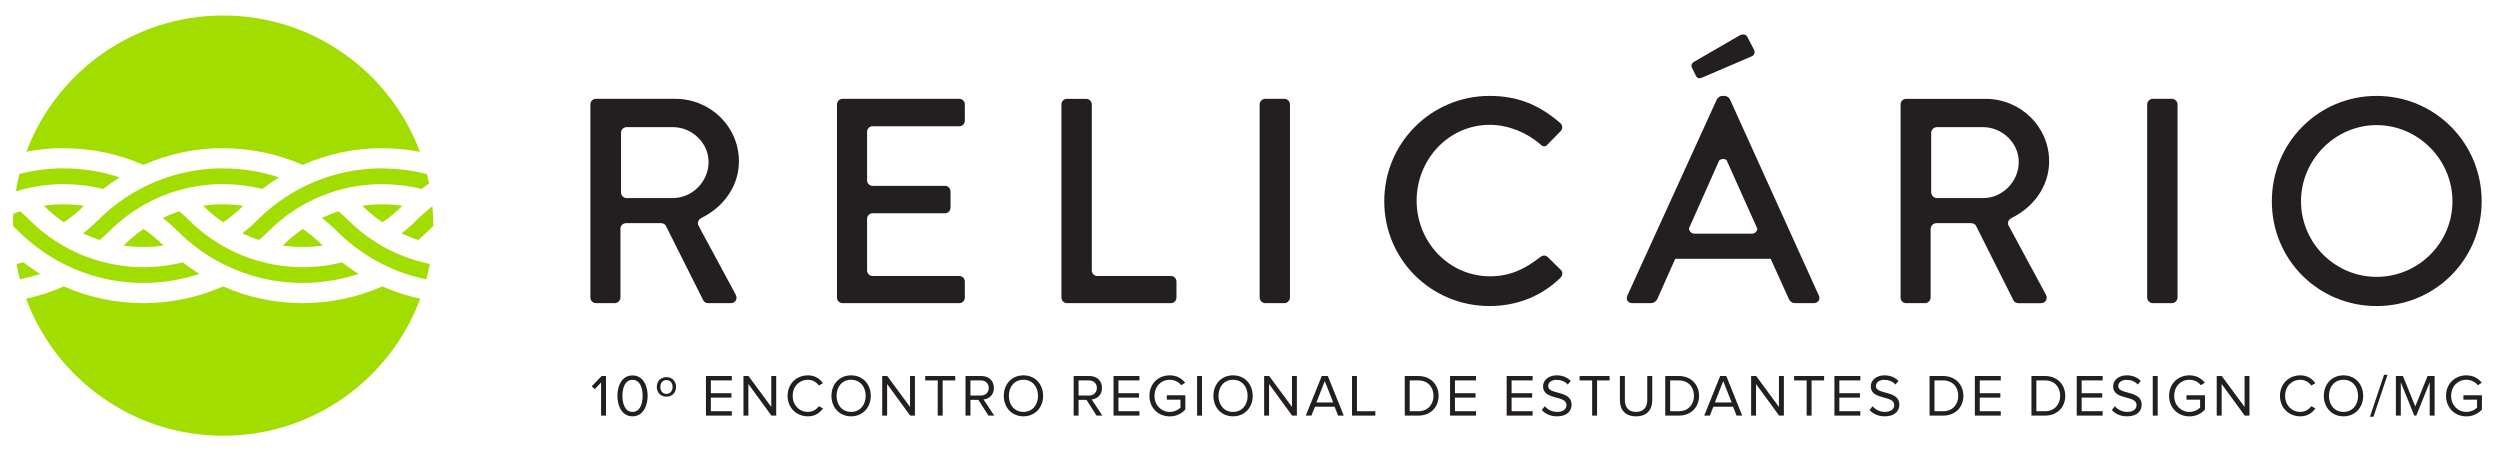
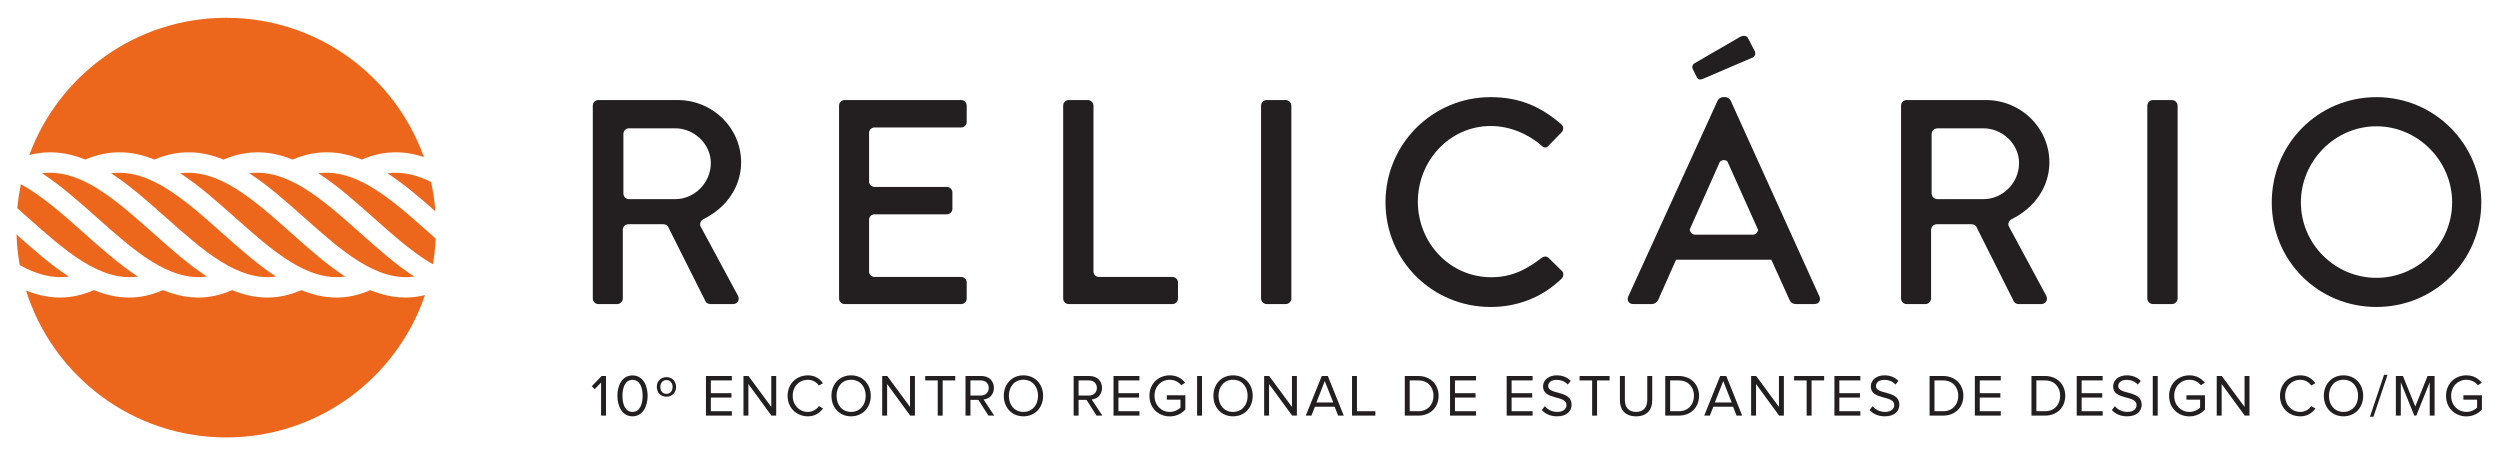
- <svg xmlns="http://www.w3.org/2000/svg" version="1.1" id="Layer_1" x="0px" y="0px" width="368.833px" height="66.576px" viewBox="0 0 368.833 66.576" enable-background="new 0 0 368.833 66.576" xml:space="preserve">
+ <svg xmlns="http://www.w3.org/2000/svg" version="1.1" id="Layer_1" x="0px" y="0px" width="368.832px" height="66.576px" viewBox="0 0 368.832 66.576" enable-background="new 0 0 368.832 66.576" xml:space="preserve">
  <g>
-     <path fill="#A2DD00" d="M16.125,34.115c4.484-4.488,10.451-6.958,16.796-6.958h0.004v0.008c1.926,0,3.868,0.234,5.781,0.711   c0.79-0.612,1.611-1.181,2.453-1.707c-2.686-0.891-5.471-1.324-8.234-1.317v-0.021c0,0,0,0-0.004,0   c-6.965,0-13.514,2.716-18.439,7.64c-0.703,0.698-1.444,1.351-2.224,1.956c0.802,0.38,1.623,0.705,2.461,0.983   C15.201,34.992,15.674,34.565,16.125,34.115z M9.43,27.159v0.008c1.928,0,3.868,0.233,5.782,0.71   c0.793-0.611,1.61-1.18,2.453-1.707c-2.686-0.891-5.467-1.324-8.235-1.318v-0.02l0,0c-2.245,0-4.446,0.291-6.566,0.832   c-0.21,0.846-0.388,1.7-0.531,2.569C4.604,27.528,6.987,27.159,9.43,27.159L9.43,27.159z M56.417,24.832L56.417,24.832   c-6.967,0-13.518,2.716-18.439,7.64c-0.703,0.698-1.444,1.351-2.225,1.956c0.798,0.38,1.62,0.705,2.458,0.983   c0.484-0.418,0.957-0.846,1.407-1.293c4.484-4.49,10.453-6.958,16.8-6.958l0,0v0.008c1.927,0,3.866,0.233,5.781,0.709   c0.361-0.276,0.732-0.546,1.102-0.81c-0.092-0.463-0.198-0.925-0.312-1.38c-2.164-0.555-4.372-0.833-6.571-0.833L56.417,24.832   L56.417,24.832z M56.417,36.315c-1.825-1.039-3.532-2.32-5.054-3.84c-0.452-0.456-0.932-0.883-1.416-1.303   c-0.839,0.271-1.661,0.596-2.458,0.975c0.782,0.605,1.529,1.267,2.233,1.971c1.988,1.986,4.25,3.607,6.693,4.843l0,0   c2.045,1.033,4.222,1.787,6.488,2.25c0.196-0.748,0.362-1.507,0.503-2.279c-2.443-0.497-4.81-1.37-6.993-2.611L56.417,36.315   L56.417,36.315z M63.79,30.417c-0.803,0.633-1.583,1.315-2.322,2.055c-0.702,0.698-1.443,1.351-2.224,1.956   c0.802,0.38,1.624,0.705,2.462,0.983c0.48-0.418,0.955-0.846,1.403-1.293c0.265-0.271,0.54-0.528,0.816-0.782   c0-0.015,0-0.03,0-0.043C63.925,32.317,63.879,31.363,63.79,30.417z M9.43,38.96L9.43,38.96c3.598,1.813,7.595,2.781,11.746,2.781   c2.792,0,5.589-0.462,8.235-1.332c-0.843-0.526-1.658-1.086-2.451-1.697c-6,1.501-12.278,0.58-17.529-2.393v-0.005   c-1.825-1.039-3.532-2.32-5.053-3.84c-0.452-0.456-0.929-0.883-1.416-1.303c-0.334,0.107-0.662,0.228-0.989,0.35   c-0.033,0.58-0.051,1.172-0.051,1.771c0,0.013,0,0.035,0,0.056c0.278,0.25,0.552,0.503,0.815,0.769   C4.724,36.101,6.987,37.724,9.43,38.96z M44.667,41.741c2.792,0,5.592-0.462,8.235-1.332c-0.839-0.526-1.656-1.086-2.45-1.697   c-6,1.501-12.277,0.58-17.527-2.393v-0.005c-1.828-1.039-3.532-2.32-5.054-3.84c-0.456-0.456-0.932-0.883-1.42-1.303   c-0.838,0.271-1.656,0.596-2.453,0.975c0.782,0.605,1.529,1.267,2.234,1.971c1.987,1.986,4.247,3.607,6.692,4.843l0,0   C36.518,40.774,40.516,41.741,44.667,41.741z M3.465,38.713c-0.342,0.084-0.684,0.166-1.028,0.228   c0.137,0.767,0.311,1.52,0.504,2.26c1.007-0.206,2.002-0.469,2.976-0.791C5.077,39.884,4.26,39.323,3.465,38.713z M9.43,21.851   v0.021c3.971,0,7.966,0.798,11.732,2.454c3.657-1.616,7.639-2.475,11.76-2.475h0.004v0.021c3.966,0,7.965,0.798,11.731,2.454   c3.653-1.616,7.639-2.475,11.76-2.475l0,0v0.021c1.85,0,3.707,0.177,5.542,0.528C57.55,10.648,46.215,2.287,32.926,2.287   c-13.287,0-24.616,8.353-29.03,20.09C5.699,22.03,7.552,21.851,9.43,21.851L9.43,21.851z M9.43,30.139   c-0.999,0-1.988,0.072-2.958,0.213c0.007,0,0.011,0.007,0.017,0.015c0.91,0.911,1.9,1.72,2.941,2.433   c1.049-0.718,2.039-1.529,2.943-2.433c0.002-0.008,0.002-0.008,0.006-0.008c-0.982-0.142-1.967-0.206-2.949-0.206L9.43,30.139   L9.43,30.139z M56.417,42.254h-0.004c-3.671,1.616-7.715,2.47-11.745,2.47c-4.116,0-8.092-0.854-11.742-2.463v-0.007   c-0.004,0-0.004,0-0.007,0c-3.667,1.616-7.712,2.47-11.742,2.47c-4.114,0-8.095-0.854-11.746-2.463v-0.007c0,0,0,0-0.003,0   c-1.786,0.791-3.664,1.393-5.582,1.807C8.225,55.87,19.59,64.289,32.926,64.289c13.328,0,24.693-8.41,29.072-20.22   c-1.925-0.412-3.792-1.024-5.581-1.807V42.254z M24.125,36.23c0,0-0.003,0-0.007-0.009c-0.908-0.902-1.893-1.72-2.942-2.439   c-1.042,0.711-2.031,1.53-2.942,2.439c-0.003,0-0.003,0-0.003,0.009C20.17,36.499,22.154,36.513,24.125,36.23z M56.417,30.139   c-1,0-1.988,0.072-2.959,0.213c0.004,0,0.012,0.007,0.014,0.015c0.915,0.911,1.899,1.72,2.946,2.433   c1.047-0.718,2.034-1.529,2.941-2.433c0-0.008,0.004-0.008,0.008-0.008c-0.986-0.142-1.968-0.206-2.949-0.206L56.417,30.139   L56.417,30.139z M44.667,33.781c-1.043,0.711-2.028,1.53-2.941,2.439c0,0,0,0,0,0.009c1.935,0.269,3.919,0.286,5.89,0   c0,0-0.004,0-0.004-0.009C46.705,35.318,45.717,34.5,44.667,33.781z M32.922,30.139c-0.999,0-1.984,0.072-2.957,0.213   c0.004,0,0.012,0.007,0.015,0.015c0.91,0.911,1.899,1.72,2.945,2.433c1.047-0.718,2.034-1.529,2.941-2.433   c0-0.008,0.003-0.008,0.003-0.008c-0.981-0.142-1.967-0.206-2.945-0.206v-0.015C32.926,30.139,32.926,30.139,32.922,30.139z" />
+     <path fill="#231F20" d="M88.679,61.317v-4.891l-0.94,0.995l-0.434-0.438l1.459-1.51h0.64v5.846L88.679,61.317L88.679,61.317z" />
+     <path fill="#231F20" d="M91.087,58.397c0-1.431,0.629-3.01,2.229-3.01c1.595,0,2.232,1.579,2.232,3.01   c0,1.418-0.64,3.024-2.232,3.024C91.716,61.423,91.087,59.815,91.087,58.397z M94.808,58.397c0-1.166-0.378-2.358-1.491-2.358   c-1.108,0-1.486,1.192-1.486,2.358c0,1.168,0.377,2.373,1.486,2.373C94.431,60.771,94.808,59.565,94.808,58.397z" />
+     <path fill="#231F20" d="M96.899,57.082c0-0.795,0.553-1.442,1.419-1.442c0.884,0,1.427,0.649,1.427,1.442   c0,0.789-0.543,1.444-1.427,1.444C97.451,58.526,96.899,57.871,96.899,57.082z M99.23,57.082c0-0.565-0.335-1.009-0.911-1.009   c-0.568,0-0.894,0.439-0.894,1.009c0,0.573,0.324,1.026,0.894,1.026C98.894,58.108,99.23,57.651,99.23,57.082z" />
+     <path fill="#231F20" d="M104.15,61.317v-5.844h3.823v0.65h-3.1v1.885h3.039v0.646h-3.039v2.014h3.1v0.648H104.15L104.15,61.317z" />
+     <path fill="#231F20" d="M113.814,61.317l-3.403-4.662v4.662h-0.726v-5.844h0.742l3.363,4.561v-4.561h0.726v5.844H113.814z" />
+     <path fill="#231F20" d="M116.197,58.397c0-1.795,1.322-3.022,3-3.022c1.032,0,1.75,0.491,2.217,1.162l-0.604,0.342   c-0.335-0.501-0.947-0.849-1.612-0.849c-1.276,0-2.247,0.968-2.247,2.369c0,1.379,0.971,2.371,2.247,2.371   c0.665,0,1.277-0.355,1.612-0.848l0.613,0.333c-0.493,0.677-1.193,1.167-2.226,1.167C117.521,61.423,116.197,60.192,116.197,58.397   z" />
+     <path fill="#231F20" d="M122.667,58.397c0-1.72,1.172-3.022,2.896-3.022c1.726,0,2.906,1.304,2.906,3.022   c0,1.72-1.181,3.024-2.906,3.024C123.841,61.423,122.667,60.119,122.667,58.397z M127.718,58.397c0-1.365-0.85-2.371-2.155-2.371   c-1.312,0-2.14,1.006-2.14,2.371c0,1.358,0.83,2.373,2.14,2.373C126.868,60.771,127.718,59.758,127.718,58.397z" />
+     <path fill="#231F20" d="M134.284,61.317l-3.404-4.662v4.662h-0.727v-5.844h0.745l3.361,4.561v-4.561h0.723v5.844H134.284z" />
+     <path fill="#231F20" d="M138.346,61.317v-5.192H136.5v-0.649h4.429v0.649h-1.854v5.192H138.346z" />
+     <path fill="#231F20" d="M145.824,61.317l-1.479-2.321h-1.171v2.321h-0.729v-5.844h2.351c1.066,0,1.837,0.685,1.837,1.758   c0,1.054-0.73,1.631-1.527,1.701l1.576,2.381L145.824,61.317L145.824,61.317z M145.876,57.231c0-0.662-0.483-1.105-1.172-1.105   h-1.531v2.23h1.531C145.392,58.356,145.876,57.896,145.876,57.231z" />
+     <path fill="#231F20" d="M148.093,58.397c0-1.72,1.174-3.022,2.896-3.022c1.727,0,2.905,1.304,2.905,3.022   c0,1.72-1.179,3.024-2.905,3.024C149.267,61.423,148.093,60.119,148.093,58.397z M153.144,58.397c0-1.365-0.851-2.371-2.156-2.371   c-1.312,0-2.146,1.006-2.146,2.371c0,1.358,0.834,2.373,2.146,2.373C152.294,60.771,153.144,59.758,153.144,58.397z" />
+     <path fill="#231F20" d="M161.777,61.317l-1.479-2.321h-1.172v2.321h-0.728v-5.844h2.347c1.069,0,1.838,0.685,1.838,1.758   c0,1.054-0.728,1.631-1.523,1.701l1.574,2.381L161.777,61.317L161.777,61.317z M161.827,57.231c0-0.662-0.479-1.105-1.17-1.105   h-1.532v2.23h1.532C161.347,58.356,161.827,57.896,161.827,57.231z" />
+     <path fill="#231F20" d="M164.281,61.317v-5.844h3.823v0.65h-3.098v1.885h3.038v0.646h-3.038v2.014h3.098v0.648H164.281   L164.281,61.317z" />
+     <path fill="#231F20" d="M169.579,58.397c0-1.818,1.337-3.022,3-3.022c1.042,0,1.762,0.456,2.267,1.091l-0.576,0.368   c-0.367-0.476-0.989-0.806-1.689-0.806c-1.276,0-2.251,0.969-2.251,2.371c0,1.379,0.975,2.371,2.251,2.371   c0.701,0,1.277-0.328,1.576-0.629v-1.18h-2.013v-0.648h2.732v2.101c-0.545,0.61-1.343,1.017-2.295,1.017   C170.916,61.429,169.579,60.214,169.579,58.397z" />
+     <path fill="#231F20" d="M176.611,61.317v-5.844h0.726v5.844H176.611z" />
+     <path fill="#231F20" d="M179.016,58.397c0-1.72,1.173-3.022,2.899-3.022c1.723,0,2.902,1.304,2.902,3.022   c0,1.72-1.18,3.024-2.902,3.024C180.189,61.423,179.016,60.119,179.016,58.397z M184.066,58.397c0-1.365-0.847-2.371-2.15-2.371   c-1.313,0-2.146,1.006-2.146,2.371c0,1.358,0.834,2.373,2.146,2.373C183.219,60.771,184.066,59.758,184.066,58.397z" />
+     <path fill="#231F20" d="M190.633,61.317l-3.406-4.662v4.662h-0.725v-5.844h0.745l3.36,4.561v-4.561h0.726v5.844H190.633z" />
+     <path fill="#231F20" d="M197.417,61.317l-0.518-1.312h-2.901l-0.521,1.312h-0.831l2.358-5.844h0.896l2.352,5.844H197.417z    M195.446,56.224l-1.229,3.15h2.477L195.446,56.224z" />
+     <path fill="#231F20" d="M199.469,61.317v-5.844h0.725v5.195h2.717v0.646h-3.441V61.317z" />
+     <path fill="#231F20" d="M207.252,61.317v-5.844h1.996c1.819,0,2.993,1.269,2.993,2.924c0,1.666-1.173,2.92-2.993,2.92H207.252z    M211.488,58.397c0-1.256-0.796-2.272-2.238-2.272h-1.271v4.545h1.271C210.667,60.67,211.488,59.653,211.488,58.397z" />
+     <path fill="#231F20" d="M213.929,61.317v-5.844h3.827v0.65h-3.102v1.885h3.037v0.646h-3.037v2.014h3.102v0.648H213.929   L213.929,61.317z" />
+     <path fill="#231F20" d="M222.283,61.317v-5.844h3.827v0.65h-3.098v1.885h3.034v0.646h-3.034v2.014h3.098v0.648H222.283   L222.283,61.317z" />
+     <path fill="#231F20" d="M227.468,60.492l0.435-0.562c0.381,0.438,1.011,0.84,1.834,0.84c1.042,0,1.37-0.558,1.37-1.014   c0-1.508-3.455-0.668-3.455-2.751c0-0.96,0.858-1.631,2.014-1.631c0.888,0,1.576,0.312,2.068,0.827l-0.438,0.531   c-0.439-0.492-1.05-0.694-1.692-0.694c-0.688,0-1.197,0.377-1.197,0.925c0,1.317,3.455,0.561,3.455,2.739   c0,0.84-0.577,1.72-2.148,1.72C228.698,61.423,227.949,61.033,227.468,60.492z" />
+     <path fill="#231F20" d="M234.894,61.317v-5.192h-1.852v-0.649h4.429v0.649h-1.852v5.192H234.894z" />
+     <path fill="#231F20" d="M238.99,59.048v-3.572h0.733v3.558c0,1.069,0.569,1.737,1.648,1.737c1.078,0,1.653-0.668,1.653-1.737   v-3.558h0.735v3.563c0,1.453-0.808,2.384-2.389,2.384C239.793,61.423,238.99,60.481,238.99,59.048z" />
+     <path fill="#231F20" d="M245.677,61.317v-5.844h1.994c1.822,0,2.996,1.269,2.996,2.924c0,1.666-1.174,2.92-2.996,2.92H245.677z    M249.916,58.397c0-1.256-0.8-2.272-2.244-2.272h-1.269v4.545h1.269C249.091,60.67,249.916,59.653,249.916,58.397z" />
+     <path fill="#231F20" d="M256.204,61.317l-0.521-1.312h-2.906l-0.516,1.312h-0.833l2.354-5.844h0.903l2.344,5.844H256.204z    M254.234,56.224l-1.234,3.15h2.478L254.234,56.224z" />
+     <path fill="#231F20" d="M262.478,61.317l-3.405-4.662v4.662h-0.725v-5.844h0.743l3.362,4.561v-4.561h0.727v5.844H262.478z" />
+     <path fill="#231F20" d="M266.539,61.317v-5.192h-1.848v-0.649h4.429v0.649h-1.852v5.192H266.539z" />
+     <path fill="#231F20" d="M270.637,61.317v-5.844h3.827v0.65h-3.1v1.885h3.038v0.646h-3.038v2.014h3.1v0.648H270.637L270.637,61.317z   " />
+     <path fill="#231F20" d="M275.823,60.492l0.439-0.562c0.373,0.438,1.008,0.84,1.827,0.84c1.042,0,1.374-0.558,1.374-1.014   c0-1.508-3.458-0.668-3.458-2.751c0-0.96,0.855-1.631,2.016-1.631c0.885,0,1.573,0.312,2.065,0.827l-0.439,0.531   c-0.437-0.492-1.045-0.694-1.686-0.694c-0.689,0-1.202,0.377-1.202,0.925c0,1.317,3.46,0.561,3.46,2.739   c0,0.84-0.581,1.72-2.153,1.72C277.056,61.423,276.307,61.033,275.823,60.492z" />
+     <path fill="#231F20" d="M284.676,61.317v-5.844h1.993c1.822,0,2.994,1.269,2.994,2.924c0,1.666-1.172,2.92-2.994,2.92H284.676z    M288.908,58.397c0-1.256-0.795-2.272-2.239-2.272h-1.27v4.545h1.27C288.09,60.67,288.908,59.653,288.908,58.397z" />
+     <path fill="#231F20" d="M291.355,61.317v-5.844h3.827v0.65h-3.101v1.885h3.036v0.646h-3.036v2.014h3.101v0.648H291.355   L291.355,61.317z" />
+     <path fill="#231F20" d="M299.707,61.317v-5.844h1.996c1.82,0,2.99,1.269,2.99,2.924c0,1.666-1.17,2.92-2.99,2.92H299.707z    M303.943,58.397c0-1.256-0.797-2.272-2.238-2.272h-1.271v4.545h1.271C303.121,60.67,303.943,59.653,303.943,58.397z" />
+     <path fill="#231F20" d="M306.386,61.317v-5.844h3.827v0.65h-3.101v1.885h3.037v0.646h-3.037v2.014h3.101v0.648H306.386   L306.386,61.317z" />
+     <path fill="#231F20" d="M311.57,60.492l0.438-0.562c0.379,0.438,1.006,0.84,1.833,0.84c1.041,0,1.373-0.558,1.373-1.014   c0-1.508-3.457-0.668-3.457-2.751c0-0.96,0.854-1.631,2.012-1.631c0.884,0,1.577,0.312,2.068,0.827l-0.438,0.531   c-0.438-0.492-1.053-0.694-1.688-0.694c-0.695,0-1.2,0.377-1.2,0.925c0,1.317,3.458,0.561,3.458,2.739c0,0.84-0.58,1.72-2.153,1.72   C312.802,61.423,312.049,61.033,311.57,60.492z" />
+     <path fill="#231F20" d="M317.604,61.317v-5.844h0.729v5.844H317.604z" />
+     <path fill="#231F20" d="M320.012,58.397c0-1.818,1.34-3.022,3.001-3.022c1.042,0,1.76,0.456,2.271,1.091l-0.582,0.368   c-0.367-0.476-0.985-0.806-1.688-0.806c-1.277,0-2.247,0.969-2.247,2.371c0,1.379,0.97,2.371,2.247,2.371   c0.702,0,1.28-0.328,1.575-0.629v-1.18h-2.016v-0.648h2.733v2.101c-0.546,0.61-1.341,1.017-2.294,1.017   C321.351,61.429,320.012,60.214,320.012,58.397z" />
+     <path fill="#231F20" d="M331.172,61.317l-3.403-4.662v4.662h-0.729v-5.844h0.745l3.362,4.561v-4.561h0.725v5.844H331.172z" />
+     <path fill="#231F20" d="M336.372,58.397c0-1.795,1.323-3.022,3.003-3.022c1.034,0,1.754,0.491,2.217,1.162l-0.605,0.342   c-0.331-0.501-0.942-0.849-1.609-0.849c-1.277,0-2.247,0.968-2.247,2.369c0,1.379,0.97,2.371,2.247,2.371   c0.667,0,1.278-0.355,1.609-0.848l0.614,0.333c-0.49,0.677-1.19,1.167-2.226,1.167C337.697,61.423,336.372,60.192,336.372,58.397z" />
+     <path fill="#231F20" d="M342.842,58.397c0-1.72,1.176-3.022,2.897-3.022c1.728,0,2.908,1.304,2.908,3.022   c0,1.72-1.182,3.024-2.908,3.024C344.018,61.423,342.842,60.119,342.842,58.397z M347.895,58.397c0-1.365-0.851-2.371-2.153-2.371   c-1.312,0-2.144,1.006-2.144,2.371c0,1.358,0.833,2.373,2.144,2.373C347.044,60.771,347.895,59.758,347.895,58.397z" />
+     <path fill="#231F20" d="M349.647,61.485l2.076-6.188h0.516l-2.076,6.188H349.647z" />
+     <path fill="#231F20" d="M358.462,61.317v-4.916l-1.979,4.916h-0.298l-1.987-4.916v4.916h-0.729v-5.844h1.043l1.821,4.495   l1.812-4.495h1.04v5.844H358.462z" />
+     <path fill="#231F20" d="M360.869,58.397c0-1.818,1.343-3.022,3.002-3.022c1.042,0,1.762,0.456,2.271,1.091l-0.579,0.368   c-0.367-0.476-0.989-0.806-1.69-0.806c-1.277,0-2.247,0.969-2.247,2.371c0,1.379,0.97,2.371,2.247,2.371   c0.701,0,1.28-0.328,1.576-0.629v-1.18h-2.015v-0.648h2.732v2.101c-0.541,0.61-1.34,1.017-2.294,1.017   C362.212,61.429,360.869,60.214,360.869,58.397z" />
  </g>
+   <path fill="#EC661C" d="M40.72,40.801c-2.739-1.79-5.381-4.136-7.986-6.454c-3.541-3.15-6.974-6.201-10.489-7.771  c-0.036-0.014-0.07-0.031-0.105-0.047c-1.883-0.825-3.792-1.218-5.754-0.968c2.795,1.812,5.483,4.2,8.134,6.56  C29.969,36.968,35.156,41.578,40.72,40.801z M20.333,40.801c-2.741-1.79-5.381-4.136-7.985-6.454  c-3.129-2.784-6.174-5.488-9.266-7.163C2.837,28.34,2.66,29.521,2.55,30.72c0.529,0.466,1.056,0.934,1.583,1.401  C9.581,36.968,14.767,41.578,20.333,40.801z M10.137,40.801c-2.64-1.725-5.188-3.968-7.702-6.203  c0.049,1.535,0.209,3.04,0.474,4.511C5.282,40.431,7.673,41.144,10.137,40.801z M50.915,40.801c-2.741-1.79-5.381-4.136-7.986-6.454  c-3.541-3.15-6.974-6.201-10.49-7.771c-0.036-0.014-0.07-0.031-0.104-0.047c-1.883-0.825-3.792-1.218-5.755-0.969  c2.795,1.812,5.483,4.201,8.136,6.561C40.163,36.969,45.351,41.578,50.915,40.801z M12.052,26.577  c-0.037-0.015-0.072-0.032-0.107-0.049c-1.884-0.825-3.792-1.217-5.753-0.968c2.795,1.812,5.483,4.201,8.135,6.561  c5.448,4.847,10.635,9.457,16.2,8.68c-2.741-1.79-5.381-4.136-7.986-6.454C19,31.197,15.567,28.146,12.052,26.577z M54.643,42.804  c-0.023,0.01-0.045,0.021-0.069,0.028c-1.705,0.741-3.352,1.069-4.951,1.069c-1.779,0.001-3.499-0.407-5.173-1.098  c-0.022,0.01-0.046,0.021-0.07,0.028c-1.705,0.741-3.353,1.069-4.951,1.069c-1.779,0.001-3.499-0.407-5.172-1.097  c-0.023,0.009-0.047,0.02-0.07,0.027c-1.706,0.741-3.353,1.069-4.952,1.069c-1.779,0.001-3.499-0.407-5.172-1.098  c-0.024,0.01-0.046,0.021-0.07,0.028c-1.705,0.741-3.354,1.069-4.952,1.069c-1.779,0.001-3.499-0.407-5.173-1.097  c-0.023,0.009-0.045,0.02-0.069,0.027c-1.705,0.741-3.353,1.069-4.952,1.069c-1.722,0.001-3.389-0.384-5.011-1.035  c3.943,12.561,15.676,21.673,29.538,21.673c13.614,0,25.174-8.787,29.319-20.999c-0.975,0.243-1.935,0.361-2.875,0.361  C58.037,43.902,56.318,43.494,54.643,42.804z M61.109,40.801c-2.742-1.79-5.381-4.136-7.987-6.454  c-3.54-3.15-6.973-6.201-10.489-7.771c-0.037-0.014-0.07-0.031-0.104-0.047c-1.884-0.825-3.792-1.218-5.754-0.968  c2.794,1.812,5.481,4.2,8.134,6.56C50.358,36.968,55.545,41.578,61.109,40.801z M12.592,23.543c3.634-1.563,7-1.295,10.194,0  c3.632-1.564,6.999-1.295,10.194,0c3.633-1.563,6.999-1.295,10.192,0c3.634-1.563,7.001-1.295,10.196,0  c3.246-1.397,6.276-1.33,9.163-0.377c-4.277-11.972-15.716-20.54-29.158-20.54c-13.333,0-24.698,8.43-29.054,20.251  C7.228,22.11,9.967,22.48,12.592,23.543z M57.163,25.562c2.424,1.571,4.766,3.576,7.074,5.618c-0.113-1.476-0.332-2.923-0.645-4.333  c-0.189-0.094-0.38-0.185-0.569-0.269c-0.036-0.015-0.072-0.032-0.107-0.049C61.032,25.703,59.123,25.311,57.163,25.562z   M63.317,34.347c-3.542-3.15-6.974-6.202-10.49-7.771c-0.034-0.014-0.067-0.03-0.101-0.045c-1.886-0.826-3.793-1.219-5.757-0.969  c2.796,1.812,5.482,4.2,8.135,6.56c2.96,2.635,5.844,5.197,8.754,6.864c0.218-1.236,0.363-2.496,0.428-3.776  C63.963,34.921,63.638,34.633,63.317,34.347z" />
  <g>
-     <g>
-       <path fill="#231F20" d="M88.679,61.317v-4.89l-0.94,0.995l-0.434-0.439l1.459-1.509h0.64v5.845L88.679,61.317L88.679,61.317z" />
-       <path fill="#231F20" d="M91.087,58.398c0-1.431,0.629-3.011,2.23-3.011c1.594,0,2.232,1.58,2.232,3.011    c0,1.418-0.64,3.024-2.232,3.024C91.716,61.423,91.087,59.816,91.087,58.398z M94.808,58.398c0-1.167-0.378-2.359-1.491-2.359    c-1.109,0-1.487,1.192-1.487,2.359s0.377,2.372,1.487,2.372C94.431,60.77,94.808,59.565,94.808,58.398z" />
-       <path fill="#231F20" d="M96.899,57.082c0-0.795,0.552-1.443,1.419-1.443c0.883,0,1.426,0.65,1.426,1.443    c0,0.789-0.543,1.444-1.426,1.444C97.451,58.527,96.899,57.871,96.899,57.082z M99.23,57.082c0-0.566-0.335-1.009-0.911-1.009    c-0.569,0-0.894,0.44-0.894,1.009c0,0.573,0.324,1.027,0.894,1.027C98.894,58.109,99.23,57.652,99.23,57.082z" />
-       <path fill="#231F20" d="M104.15,61.317v-5.843h3.823v0.65h-3.1v1.885h3.039v0.646h-3.039v2.014h3.1v0.649L104.15,61.317    L104.15,61.317z" />
-       <path fill="#231F20" d="M113.814,61.317l-3.404-4.662v4.662h-0.725v-5.843h0.742l3.363,4.56v-4.56h0.726v5.843H113.814z" />
-       <path fill="#231F20" d="M116.197,58.398c0-1.795,1.322-3.023,3-3.023c1.032,0,1.75,0.491,2.216,1.162l-0.604,0.342    c-0.335-0.501-0.947-0.849-1.612-0.849c-1.277,0-2.248,0.968-2.248,2.37c0,1.379,0.971,2.37,2.248,2.37    c0.665,0,1.277-0.355,1.612-0.847l0.613,0.333c-0.493,0.677-1.193,1.167-2.225,1.167    C117.521,61.423,116.197,60.192,116.197,58.398z" />
-       <path fill="#231F20" d="M122.667,58.398c0-1.72,1.172-3.023,2.896-3.023c1.725,0,2.906,1.304,2.906,3.023    s-1.181,3.024-2.906,3.024C123.841,61.423,122.667,60.119,122.667,58.398z M127.718,58.398c0-1.366-0.85-2.371-2.155-2.371    c-1.313,0-2.14,1.005-2.14,2.371c0,1.358,0.83,2.372,2.14,2.372C126.868,60.77,127.718,59.758,127.718,58.398z" />
-       <path fill="#231F20" d="M134.284,61.317l-3.404-4.662v4.662h-0.726v-5.843h0.745l3.361,4.56v-4.56h0.723v5.843H134.284z" />
-       <path fill="#231F20" d="M138.346,61.317v-5.192h-1.846v-0.65h4.429v0.65h-1.854v5.192H138.346z" />
-       <path fill="#231F20" d="M145.824,61.317l-1.479-2.321h-1.171v2.321h-0.729v-5.843h2.35c1.067,0,1.837,0.684,1.837,1.757    c0,1.054-0.73,1.631-1.527,1.701l1.576,2.382L145.824,61.317L145.824,61.317z M145.876,57.231c0-0.661-0.483-1.105-1.172-1.105    h-1.531v2.231h1.531C145.392,58.357,145.876,57.895,145.876,57.231z" />
-       <path fill="#231F20" d="M148.093,58.398c0-1.72,1.174-3.023,2.896-3.023c1.726,0,2.905,1.304,2.905,3.023    s-1.179,3.024-2.905,3.024C149.267,61.423,148.093,60.119,148.093,58.398z M153.144,58.398c0-1.366-0.851-2.371-2.156-2.371    c-1.313,0-2.146,1.005-2.146,2.371c0,1.358,0.834,2.372,2.146,2.372C152.294,60.77,153.144,59.758,153.144,58.398z" />
-       <path fill="#231F20" d="M161.777,61.317l-1.479-2.321h-1.172v2.321h-0.727v-5.843h2.346c1.07,0,1.838,0.684,1.838,1.757    c0,1.054-0.727,1.631-1.523,1.701l1.574,2.382L161.777,61.317L161.777,61.317z M161.827,57.231c0-0.661-0.479-1.105-1.17-1.105    h-1.532v2.231h1.532C161.347,58.357,161.827,57.895,161.827,57.231z" />
-       <path fill="#231F20" d="M164.281,61.317v-5.843h3.823v0.65h-3.098v1.885h3.038v0.646h-3.038v2.014h3.098v0.649L164.281,61.317    L164.281,61.317z" />
-       <path fill="#231F20" d="M169.579,58.398c0-1.819,1.337-3.023,3-3.023c1.042,0,1.762,0.456,2.267,1.091l-0.576,0.368    c-0.367-0.476-0.989-0.806-1.69-0.806c-1.276,0-2.251,0.969-2.251,2.371c0,1.379,0.975,2.371,2.251,2.371    c0.702,0,1.278-0.327,1.577-0.628v-1.18h-2.013v-0.648h2.732v2.1c-0.545,0.611-1.343,1.017-2.295,1.017    C170.916,61.429,169.579,60.214,169.579,58.398z" />
-       <path fill="#231F20" d="M176.611,61.317v-5.843h0.725v5.843H176.611z" />
-       <path fill="#231F20" d="M179.016,58.398c0-1.72,1.173-3.023,2.899-3.023c1.723,0,2.903,1.304,2.903,3.023s-1.18,3.024-2.903,3.024    C180.189,61.423,179.016,60.119,179.016,58.398z M184.066,58.398c0-1.366-0.847-2.371-2.151-2.371    c-1.313,0-2.146,1.005-2.146,2.371c0,1.358,0.834,2.372,2.146,2.372C183.219,60.77,184.066,59.758,184.066,58.398z" />
-       <path fill="#231F20" d="M190.633,61.317l-3.406-4.662v4.662h-0.725v-5.843h0.745l3.361,4.56v-4.56h0.725v5.843H190.633z" />
-       <path fill="#231F20" d="M197.417,61.317l-0.517-1.312h-2.902l-0.521,1.312h-0.831l2.358-5.843h0.896l2.351,5.843H197.417z     M195.446,56.223l-1.23,3.151h2.477L195.446,56.223z" />
-       <path fill="#231F20" d="M199.469,61.317v-5.843h0.725v5.195h2.716v0.647H199.469z" />
-       <path fill="#231F20" d="M207.252,61.317v-5.843h1.996c1.82,0,2.993,1.268,2.993,2.924c0,1.666-1.172,2.919-2.993,2.919H207.252z     M211.488,58.398c0-1.257-0.796-2.273-2.239-2.273h-1.271v4.545h1.271C210.667,60.67,211.488,59.653,211.488,58.398z" />
-       <path fill="#231F20" d="M213.929,61.317v-5.843h3.827v0.65h-3.101v1.885h3.037v0.646h-3.037v2.014h3.101v0.649L213.929,61.317    L213.929,61.317z" />
-       <path fill="#231F20" d="M222.283,61.317v-5.843h3.828v0.65h-3.098v1.885h3.034v0.646h-3.034v2.014h3.098v0.649L222.283,61.317    L222.283,61.317z" />
-       <path fill="#231F20" d="M227.468,60.492l0.435-0.562c0.38,0.438,1.01,0.841,1.834,0.841c1.042,0,1.37-0.558,1.37-1.014    c0-1.508-3.455-0.668-3.455-2.751c0-0.96,0.858-1.631,2.013-1.631c0.888,0,1.576,0.312,2.069,0.827l-0.439,0.532    c-0.439-0.493-1.05-0.695-1.692-0.695c-0.689,0-1.197,0.377-1.197,0.925c0,1.317,3.455,0.561,3.455,2.739    c0,0.84-0.578,1.72-2.149,1.72C228.698,61.423,227.949,61.033,227.468,60.492z" />
-       <path fill="#231F20" d="M234.894,61.317v-5.192h-1.852v-0.65h4.429v0.65h-1.852v5.192H234.894z" />
-       <path fill="#231F20" d="M238.99,59.048v-3.573h0.734v3.558c0,1.069,0.569,1.738,1.648,1.738c1.078,0,1.654-0.669,1.654-1.738    v-3.558h0.735v3.564c0,1.453-0.808,2.384-2.389,2.384C239.793,61.423,238.99,60.482,238.99,59.048z" />
-       <path fill="#231F20" d="M245.677,61.317v-5.843h1.994c1.822,0,2.996,1.268,2.996,2.924c0,1.666-1.174,2.919-2.996,2.919H245.677z     M249.916,58.398c0-1.257-0.8-2.273-2.244-2.273h-1.268v4.545h1.268C249.091,60.67,249.916,59.653,249.916,58.398z" />
-       <path fill="#231F20" d="M256.204,61.317l-0.52-1.312h-2.906l-0.516,1.312h-0.833l2.354-5.843h0.904l2.344,5.843H256.204z     M254.234,56.223l-1.235,3.151h2.478L254.234,56.223z" />
-       <path fill="#231F20" d="M262.478,61.317l-3.405-4.662v4.662h-0.725v-5.843h0.743l3.362,4.56v-4.56h0.727v5.843H262.478z" />
-       <path fill="#231F20" d="M266.539,61.317v-5.192h-1.847v-0.65h4.428v0.65h-1.851v5.192H266.539z" />
-       <path fill="#231F20" d="M270.637,61.317v-5.843h3.827v0.65h-3.099v1.885h3.038v0.646h-3.038v2.014h3.099v0.649L270.637,61.317    L270.637,61.317z" />
-       <path fill="#231F20" d="M275.823,60.492l0.439-0.562c0.373,0.438,1.008,0.841,1.827,0.841c1.042,0,1.374-0.558,1.374-1.014    c0-1.508-3.458-0.668-3.458-2.751c0-0.96,0.856-1.631,2.016-1.631c0.885,0,1.573,0.312,2.065,0.827l-0.439,0.532    c-0.437-0.493-1.045-0.695-1.686-0.695c-0.689,0-1.202,0.377-1.202,0.925c0,1.317,3.46,0.561,3.46,2.739    c0,0.84-0.581,1.72-2.153,1.72C277.056,61.423,276.307,61.033,275.823,60.492z" />
-       <path fill="#231F20" d="M284.676,61.317v-5.843h1.993c1.822,0,2.994,1.268,2.994,2.924c0,1.666-1.172,2.919-2.994,2.919H284.676z     M288.908,58.398c0-1.257-0.794-2.273-2.239-2.273h-1.269v4.545h1.269C288.09,60.67,288.908,59.653,288.908,58.398z" />
-       <path fill="#231F20" d="M291.355,61.317v-5.843h3.827v0.65h-3.101v1.885h3.036v0.646h-3.036v2.014h3.101v0.649L291.355,61.317    L291.355,61.317z" />
-       <path fill="#231F20" d="M299.707,61.317v-5.843h1.996c1.821,0,2.991,1.268,2.991,2.924c0,1.666-1.17,2.919-2.991,2.919H299.707z     M303.943,58.398c0-1.257-0.797-2.273-2.239-2.273h-1.271v4.545h1.271C303.121,60.67,303.943,59.653,303.943,58.398z" />
-       <path fill="#231F20" d="M306.386,61.317v-5.843h3.827v0.65h-3.1v1.885h3.037v0.646h-3.037v2.014h3.1v0.649L306.386,61.317    L306.386,61.317z" />
-       <path fill="#231F20" d="M311.57,60.492l0.438-0.562c0.379,0.438,1.006,0.841,1.833,0.841c1.041,0,1.373-0.558,1.373-1.014    c0-1.508-3.457-0.668-3.457-2.751c0-0.96,0.855-1.631,2.012-1.631c0.884,0,1.577,0.312,2.068,0.827l-0.438,0.532    c-0.438-0.493-1.053-0.695-1.688-0.695c-0.695,0-1.2,0.377-1.2,0.925c0,1.317,3.458,0.561,3.458,2.739    c0,0.84-0.58,1.72-2.153,1.72C312.802,61.423,312.049,61.033,311.57,60.492z" />
-       <path fill="#231F20" d="M317.604,61.317v-5.843h0.729v5.843H317.604z" />
-       <path fill="#231F20" d="M320.012,58.398c0-1.819,1.34-3.023,3.001-3.023c1.042,0,1.76,0.456,2.271,1.091l-0.582,0.368    c-0.368-0.476-0.986-0.806-1.688-0.806c-1.277,0-2.247,0.969-2.247,2.371c0,1.379,0.97,2.371,2.247,2.371    c0.702,0,1.28-0.327,1.575-0.628v-1.18h-2.015v-0.648h2.733v2.1c-0.546,0.611-1.341,1.017-2.294,1.017    C321.351,61.429,320.012,60.214,320.012,58.398z" />
-       <path fill="#231F20" d="M331.172,61.317l-3.403-4.662v4.662h-0.729v-5.843h0.745l3.362,4.56v-4.56h0.725v5.843H331.172z" />
-       <path fill="#231F20" d="M336.373,58.398c0-1.795,1.323-3.023,3.003-3.023c1.034,0,1.753,0.491,2.216,1.162l-0.605,0.342    c-0.331-0.501-0.943-0.849-1.61-0.849c-1.277,0-2.247,0.968-2.247,2.37c0,1.379,0.97,2.37,2.247,2.37    c0.667,0,1.279-0.355,1.61-0.847l0.614,0.333c-0.49,0.677-1.19,1.167-2.225,1.167C337.697,61.423,336.373,60.192,336.373,58.398z" />
-       <path fill="#231F20" d="M342.842,58.398c0-1.72,1.176-3.023,2.898-3.023c1.727,0,2.908,1.304,2.908,3.023    s-1.182,3.024-2.908,3.024C344.018,61.423,342.842,60.119,342.842,58.398z M347.895,58.398c0-1.366-0.851-2.371-2.153-2.371    c-1.312,0-2.144,1.005-2.144,2.371c0,1.358,0.833,2.372,2.144,2.372C347.044,60.77,347.895,59.758,347.895,58.398z" />
-       <path fill="#231F20" d="M349.647,61.485l2.076-6.187h0.516l-2.076,6.187H349.647z" />
-       <path fill="#231F20" d="M358.462,61.317v-4.915l-1.978,4.915h-0.298l-1.987-4.915v4.915h-0.729v-5.843h1.043l1.821,4.495    l1.813-4.495h1.04v5.843H358.462z" />
-       <path fill="#231F20" d="M360.87,58.398c0-1.819,1.342-3.023,3.002-3.023c1.042,0,1.761,0.456,2.27,1.091l-0.579,0.368    c-0.367-0.476-0.989-0.806-1.69-0.806c-1.278,0-2.248,0.969-2.248,2.371c0,1.379,0.97,2.371,2.248,2.371    c0.701,0,1.28-0.327,1.576-0.628v-1.18h-2.015v-0.648h2.733v2.1c-0.541,0.611-1.34,1.017-2.294,1.017    C362.212,61.429,360.87,60.214,360.87,58.398z" />
-     </g>
-     <g>
-       <path fill="#231F20" d="M105.71,30.696c0.122-0.1,0.235-0.206,0.353-0.313c0.051-0.049,0.105-0.101,0.159-0.149    c0.104-0.101,0.199-0.206,0.299-0.306c0.057-0.066,0.121-0.13,0.177-0.194c0.089-0.101,0.174-0.198,0.257-0.307    c0.063-0.07,0.124-0.148,0.181-0.221c0.078-0.099,0.152-0.199,0.224-0.305c0.06-0.084,0.117-0.166,0.174-0.249    c0.067-0.101,0.133-0.206,0.193-0.307c0.056-0.093,0.11-0.187,0.164-0.278c0.057-0.1,0.114-0.205,0.164-0.305    c0.053-0.1,0.101-0.199,0.149-0.307c0.047-0.101,0.093-0.198,0.138-0.299c0.044-0.113,0.085-0.221,0.127-0.335    c0.037-0.1,0.075-0.197,0.111-0.298c0.036-0.122,0.071-0.241,0.105-0.354c0.025-0.101,0.058-0.2,0.079-0.299    c0.036-0.127,0.055-0.263,0.084-0.391c0.018-0.093,0.04-0.185,0.053-0.284c0.025-0.148,0.04-0.299,0.057-0.449    c0.012-0.084,0.022-0.164,0.029-0.241c0.019-0.236,0.028-0.471,0.028-0.713c0-5.12-4.218-9.211-9.387-9.211H87.919    c-0.473,0-0.818,0.383-0.818,0.817v28.506c0,0.427,0.345,0.818,0.818,0.818h2.8c0.43,0,0.818-0.392,0.818-0.818v-10.27    c0.139-0.69,0.769-0.708,0.769-0.708v-0.004h5.218c0.359,0.004,0.566,0.178,0.684,0.333l5.556,11.076    c0.088,0.173,0.345,0.392,0.69,0.392h3.357c0.732,0,1.035-0.69,0.732-1.251l-5.564-10.316h0.004    c-0.146-0.705,0.444-0.959,0.444-0.959l-0.007-0.009c0.797-0.391,1.529-0.859,2.188-1.407    C105.639,30.752,105.675,30.725,105.71,30.696z M92.344,29.223c-0.706-0.136-0.719-0.775-0.719-0.775l-0.004,0.007v-8.987    c0.137-0.696,0.772-0.71,0.772-0.71h6.894c2.797,0,5.25,2.324,5.25,5.121c0,2.974-2.453,5.341-5.25,5.341L92.344,29.223    L92.344,29.223z" />
-       <path fill="#231F20" d="M141.527,14.581h-17.223c-0.473,0-0.818,0.385-0.818,0.819v28.506c0,0.426,0.345,0.818,0.818,0.818h17.223    c0.473,0,0.818-0.393,0.818-0.818v-2.369c0-0.432-0.345-0.819-0.818-0.819h-12.892v-0.005c-0.572-0.109-0.688-0.541-0.712-0.705    v-7.853c0.134-0.622,0.656-0.69,0.745-0.69h10.751c0.43,0,0.816-0.35,0.816-0.819v-2.412c0-0.435-0.386-0.817-0.816-0.817h-10.784    c-0.583-0.114-0.693-0.563-0.712-0.72V19.32c0.124-0.576,0.586-0.675,0.725-0.69h12.88c0.474,0,0.818-0.383,0.818-0.817v-2.412    C142.344,14.968,141.999,14.581,141.527,14.581z" />
-       <path fill="#231F20" d="M172.742,40.719h-10.946c-0.594-0.114-0.7-0.576-0.719-0.725V15.401c0-0.435-0.389-0.819-0.818-0.819    h-2.841c-0.473,0-0.818,0.385-0.818,0.819v28.506c0,0.426,0.345,0.818,0.818,0.818h15.327c0.476,0,0.823-0.393,0.823-0.818v-2.369    C173.565,41.106,173.22,40.719,172.742,40.719z" />
-       <path fill="#231F20" d="M189.497,14.581h-2.84c-0.432,0-0.819,0.385-0.819,0.819v28.506c0,0.426,0.387,0.818,0.819,0.818h2.84    c0.431,0,0.815-0.393,0.815-0.818V15.401C190.313,14.968,189.927,14.581,189.497,14.581z" />
-       <path fill="#231F20" d="M228.294,37.874c-0.26-0.213-0.65-0.257-1.037,0.044c-2.065,1.594-4.264,2.845-7.406,2.845    c-6.155,0-10.852-5.122-10.852-11.155c0-6.026,4.652-11.191,10.813-11.191c2.665,0,5.422,1.117,7.446,2.881    c0.387,0.391,0.775,0.391,1.077,0l1.893-1.934c0.346-0.348,0.346-0.862-0.041-1.209c-2.931-2.54-6.072-4.006-10.421-4.006    c-8.611,0-15.542,6.937-15.542,15.545c0,8.613,6.931,15.459,15.542,15.459c3.833,0,7.537-1.331,10.461-4.175    c0.301-0.301,0.389-0.865,0.041-1.162L228.294,37.874z" />
-       <path fill="#231F20" d="M250.206,11.181c0.176,0.385,0.476,0.47,1.038,0.214l7.231-3.101c0.347-0.171,0.52-0.598,0.26-1.033    l-0.987-1.894c-0.219-0.39-0.865-0.305-1.12-0.129l-6.76,3.915c-0.215,0.136-0.429,0.477-0.258,0.817L250.206,11.181z" />
-       <path fill="#231F20" d="M255.208,14.625c-0.132-0.257-0.521-0.476-0.734-0.476h-0.429c-0.22,0-0.604,0.221-0.736,0.476    l-13.217,28.978c-0.26,0.561,0.087,1.122,0.728,1.122h2.714c0.517,0,0.863-0.348,0.994-0.646c0.861-1.98,1.763-3.922,2.627-5.9    h14.077l2.671,5.9c0.171,0.38,0.473,0.646,0.987,0.646h2.716c0.646,0,0.987-0.561,0.733-1.122L255.208,14.625z M258.549,34.474    h-8.663c-0.69-0.143-0.707-0.77-0.707-0.77h-0.005l4.488-10.08l0.021,0.022c0.503-0.379,0.937-0.106,1.04-0.03l4.553,10.147    C259.164,34.361,258.693,34.459,258.549,34.474z" />
-       <path fill="#231F20" d="M302.315,23.796c0-5.124-4.223-9.214-9.389-9.214h-11.712c-0.475,0-0.816,0.385-0.816,0.819v28.505    c0,0.427,0.342,0.819,0.816,0.819h2.798c0.43,0,0.818-0.393,0.818-0.819V33.65l0.015,0.004c0.136-0.709,0.774-0.725,0.774-0.725    v-0.005h5.207v0.005c0.343,0.018,0.545,0.167,0.666,0.315l0.163,0.328c0,0.004,0.005,0.015,0.005,0.015h0.006l5.396,10.749    c0.085,0.171,0.34,0.392,0.69,0.392h3.354c0.735,0,1.033-0.69,0.735-1.251l-5.574-10.333c-0.13-0.71,0.468-0.954,0.468-0.954    h-0.016C300.044,30.562,302.315,27.475,302.315,23.796z M292.582,29.223h-6.938l0.004-0.015c-0.712-0.127-0.721-0.774-0.721-0.774    l-0.012,0.019v-8.962h0.008c0.134-0.713,0.774-0.726,0.774-0.726V18.76h6.884c2.799,0,5.252,2.324,5.252,5.12    C297.834,26.854,295.381,29.223,292.582,29.223z" />
-       <path fill="#231F20" d="M320.44,14.581h-2.842c-0.43,0-0.819,0.385-0.819,0.819v28.506c0,0.426,0.39,0.818,0.819,0.818h2.842    c0.43,0,0.819-0.393,0.819-0.818V15.401C321.259,14.968,320.869,14.581,320.44,14.581z" />
-       <path fill="#231F20" d="M350.624,14.149c-8.61,0-15.453,6.936-15.453,15.545c0,8.614,6.843,15.459,15.453,15.459    c8.613,0,15.504-6.846,15.504-15.459C366.128,21.085,359.239,14.149,350.624,14.149z M350.624,40.847    c-6.114,0-11.149-4.992-11.149-11.154c0-6.113,5.035-11.234,11.149-11.234c6.157,0,11.195,5.122,11.195,11.234    C361.82,35.854,356.781,40.847,350.624,40.847z" />
-     </g>
+     <path fill="#231F20" d="M106.039,30.854c0.121-0.102,0.237-0.21,0.352-0.317c0.053-0.05,0.109-0.098,0.161-0.148   c0.102-0.1,0.2-0.202,0.297-0.306c0.06-0.064,0.121-0.127,0.179-0.191c0.089-0.098,0.173-0.201,0.257-0.304   c0.062-0.072,0.122-0.146,0.18-0.223c0.078-0.099,0.151-0.2,0.224-0.302c0.06-0.083,0.118-0.167,0.174-0.253   c0.067-0.1,0.13-0.2,0.192-0.302c0.057-0.092,0.111-0.186,0.163-0.28c0.057-0.1,0.111-0.2,0.163-0.303   c0.052-0.1,0.1-0.202,0.147-0.304c0.046-0.101,0.093-0.201,0.136-0.304c0.046-0.108,0.087-0.219,0.127-0.33   c0.038-0.1,0.075-0.199,0.109-0.3c0.039-0.118,0.072-0.237,0.106-0.357c0.028-0.098,0.057-0.196,0.082-0.296   c0.032-0.128,0.057-0.261,0.082-0.391c0.019-0.094,0.041-0.187,0.056-0.282c0.024-0.149,0.04-0.301,0.056-0.452   c0.009-0.079,0.022-0.159,0.028-0.239c0.02-0.233,0.03-0.469,0.03-0.708c0-5.117-4.214-9.201-9.372-9.201H88.274   c-0.473,0-0.817,0.387-0.817,0.816v28.462c0,0.431,0.344,0.817,0.817,0.817h2.794c0.43,0,0.816-0.387,0.816-0.817V33.789   c0.141-0.693,0.77-0.706,0.77-0.706l-0.001-0.004h5.209c0.359,0.006,0.566,0.175,0.681,0.331l5.552,11.062   c0.086,0.171,0.344,0.387,0.688,0.387h3.353c0.731,0,1.033-0.688,0.731-1.247l-5.555-10.298h0.001   c-0.144-0.708,0.444-0.961,0.444-0.961l-0.008-0.009c0.796-0.389,1.528-0.862,2.187-1.407   C105.97,30.909,106.006,30.884,106.039,30.854z M92.693,29.38c-0.705-0.135-0.717-0.772-0.717-0.772l-0.005,0.006v-8.972   c0.14-0.696,0.771-0.71,0.771-0.71h6.882c2.794,0,5.246,2.323,5.246,5.117c0,2.967-2.452,5.331-5.246,5.331H92.693z" />
+     <path fill="#231F20" d="M141.803,14.763h-17.198c-0.472,0-0.816,0.387-0.816,0.816v28.462c0,0.431,0.344,0.817,0.816,0.817h17.198   c0.474,0,0.817-0.387,0.817-0.817v-2.363c0-0.431-0.343-0.817-0.817-0.817H128.93l0.001-0.003c-0.573-0.109-0.69-0.541-0.714-0.707   v-7.839c0.133-0.622,0.656-0.688,0.748-0.695h10.732c0.429,0,0.815-0.344,0.815-0.816v-2.408c0-0.43-0.386-0.816-0.815-0.816   h-10.765c-0.583-0.111-0.693-0.559-0.715-0.715v-7.366c0.125-0.578,0.587-0.675,0.725-0.691h12.861   c0.474,0,0.817-0.386,0.817-0.817v-2.408C142.62,15.149,142.277,14.763,141.803,14.763z" />
+     <path fill="#231F20" d="M172.975,40.86h-10.934c-0.594-0.113-0.699-0.576-0.717-0.725V15.579c0-0.43-0.386-0.816-0.817-0.816   h-2.837c-0.473,0-0.817,0.387-0.817,0.816v28.462c0,0.431,0.344,0.817,0.817,0.817h15.305c0.474,0,0.817-0.387,0.817-0.817v-2.363   C173.792,41.247,173.449,40.86,172.975,40.86z" />
+     <path fill="#231F20" d="M189.701,14.763h-2.838c-0.43,0-0.816,0.387-0.816,0.816v28.462c0,0.431,0.387,0.817,0.816,0.817h2.838   c0.429,0,0.816-0.387,0.816-0.817V15.579C190.518,15.149,190.13,14.763,189.701,14.763z" />
+     <path fill="#231F20" d="M228.442,38.022c-0.259-0.215-0.646-0.258-1.033,0.043c-2.063,1.592-4.257,2.837-7.395,2.837   c-6.149,0-10.834-5.115-10.834-11.135s4.643-11.179,10.79-11.179c2.666,0,5.417,1.117,7.438,2.881c0.387,0.386,0.774,0.386,1.074,0   l1.893-1.935c0.344-0.344,0.344-0.86-0.042-1.204c-2.925-2.537-6.062-3.999-10.406-3.999c-8.599,0-15.521,6.923-15.521,15.521   c0,8.6,6.922,15.437,15.521,15.437c3.827,0,7.524-1.333,10.448-4.17c0.301-0.303,0.387-0.861,0.043-1.161L228.442,38.022z" />
+     <path fill="#231F20" d="M250.327,11.366c0.172,0.388,0.473,0.473,1.031,0.215l7.223-3.095c0.345-0.172,0.517-0.602,0.259-1.032   l-0.989-1.892c-0.215-0.387-0.86-0.301-1.118-0.129l-6.749,3.913c-0.215,0.129-0.432,0.472-0.259,0.817L250.327,11.366z" />
+     <path fill="#231F20" d="M255.313,14.806c-0.127-0.258-0.515-0.474-0.729-0.474h-0.431c-0.216,0-0.602,0.216-0.73,0.474   l-13.2,28.935c-0.256,0.56,0.087,1.118,0.731,1.118h2.709c0.517,0,0.86-0.344,0.99-0.646c0.857-1.977,1.762-3.912,2.622-5.89   h14.058l2.666,5.89c0.173,0.388,0.473,0.646,0.99,0.646h2.708c0.646,0,0.987-0.559,0.73-1.118L255.313,14.806z M258.652,34.626   h-8.65c-0.688-0.144-0.702-0.769-0.702-0.769h-0.007l4.482-10.069l0.022,0.026c0.502-0.379,0.933-0.107,1.035-0.032l4.547,10.131   C259.263,34.508,258.796,34.608,258.652,34.626z" />
+     <path fill="#231F20" d="M302.351,23.963c0-5.117-4.214-9.201-9.373-9.201h-11.694c-0.473,0-0.816,0.387-0.816,0.816v28.462   c0,0.431,0.344,0.817,0.816,0.817h2.794c0.431,0,0.818-0.387,0.818-0.817V33.804l0.012,0.005c0.136-0.711,0.775-0.722,0.775-0.722   l-0.001-0.008h5.201l-0.001,0.007c0.343,0.011,0.546,0.16,0.666,0.312l0.162,0.322c0.002,0.008,0.003,0.019,0.003,0.019   l0.003-0.006l5.39,10.738c0.086,0.171,0.343,0.387,0.688,0.387h3.354c0.731,0,1.031-0.688,0.731-1.247l-5.563-10.314   c-0.127-0.712,0.465-0.951,0.465-0.951l-0.014-0.004C300.085,30.717,302.351,27.638,302.351,23.963z M292.634,29.38h-6.927   l0.004-0.009c-0.709-0.134-0.723-0.774-0.723-0.774l-0.008,0.015v-8.95h0.006c0.135-0.71,0.774-0.721,0.774-0.721v-0.008h6.873   c2.794,0,5.245,2.323,5.245,5.117C297.879,27.016,295.428,29.38,292.634,29.38z" />
+     <path fill="#231F20" d="M320.453,14.763h-2.837c-0.431,0-0.817,0.387-0.817,0.816v28.462c0,0.431,0.387,0.817,0.817,0.817h2.837   c0.43,0,0.817-0.387,0.817-0.817V15.579C321.271,15.149,320.883,14.763,320.453,14.763z" />
+     <path fill="#231F20" d="M350.593,14.332c-8.6,0-15.435,6.923-15.435,15.521c0,8.6,6.835,15.437,15.435,15.437   c8.599,0,15.478-6.837,15.478-15.437C366.071,21.255,359.192,14.332,350.593,14.332z M350.593,40.989   c-6.104,0-11.137-4.987-11.137-11.137c0-6.104,5.032-11.22,11.137-11.22c6.147,0,11.178,5.116,11.178,11.22   C361.771,36.002,356.74,40.989,350.593,40.989z" />
  </g>
</svg>
